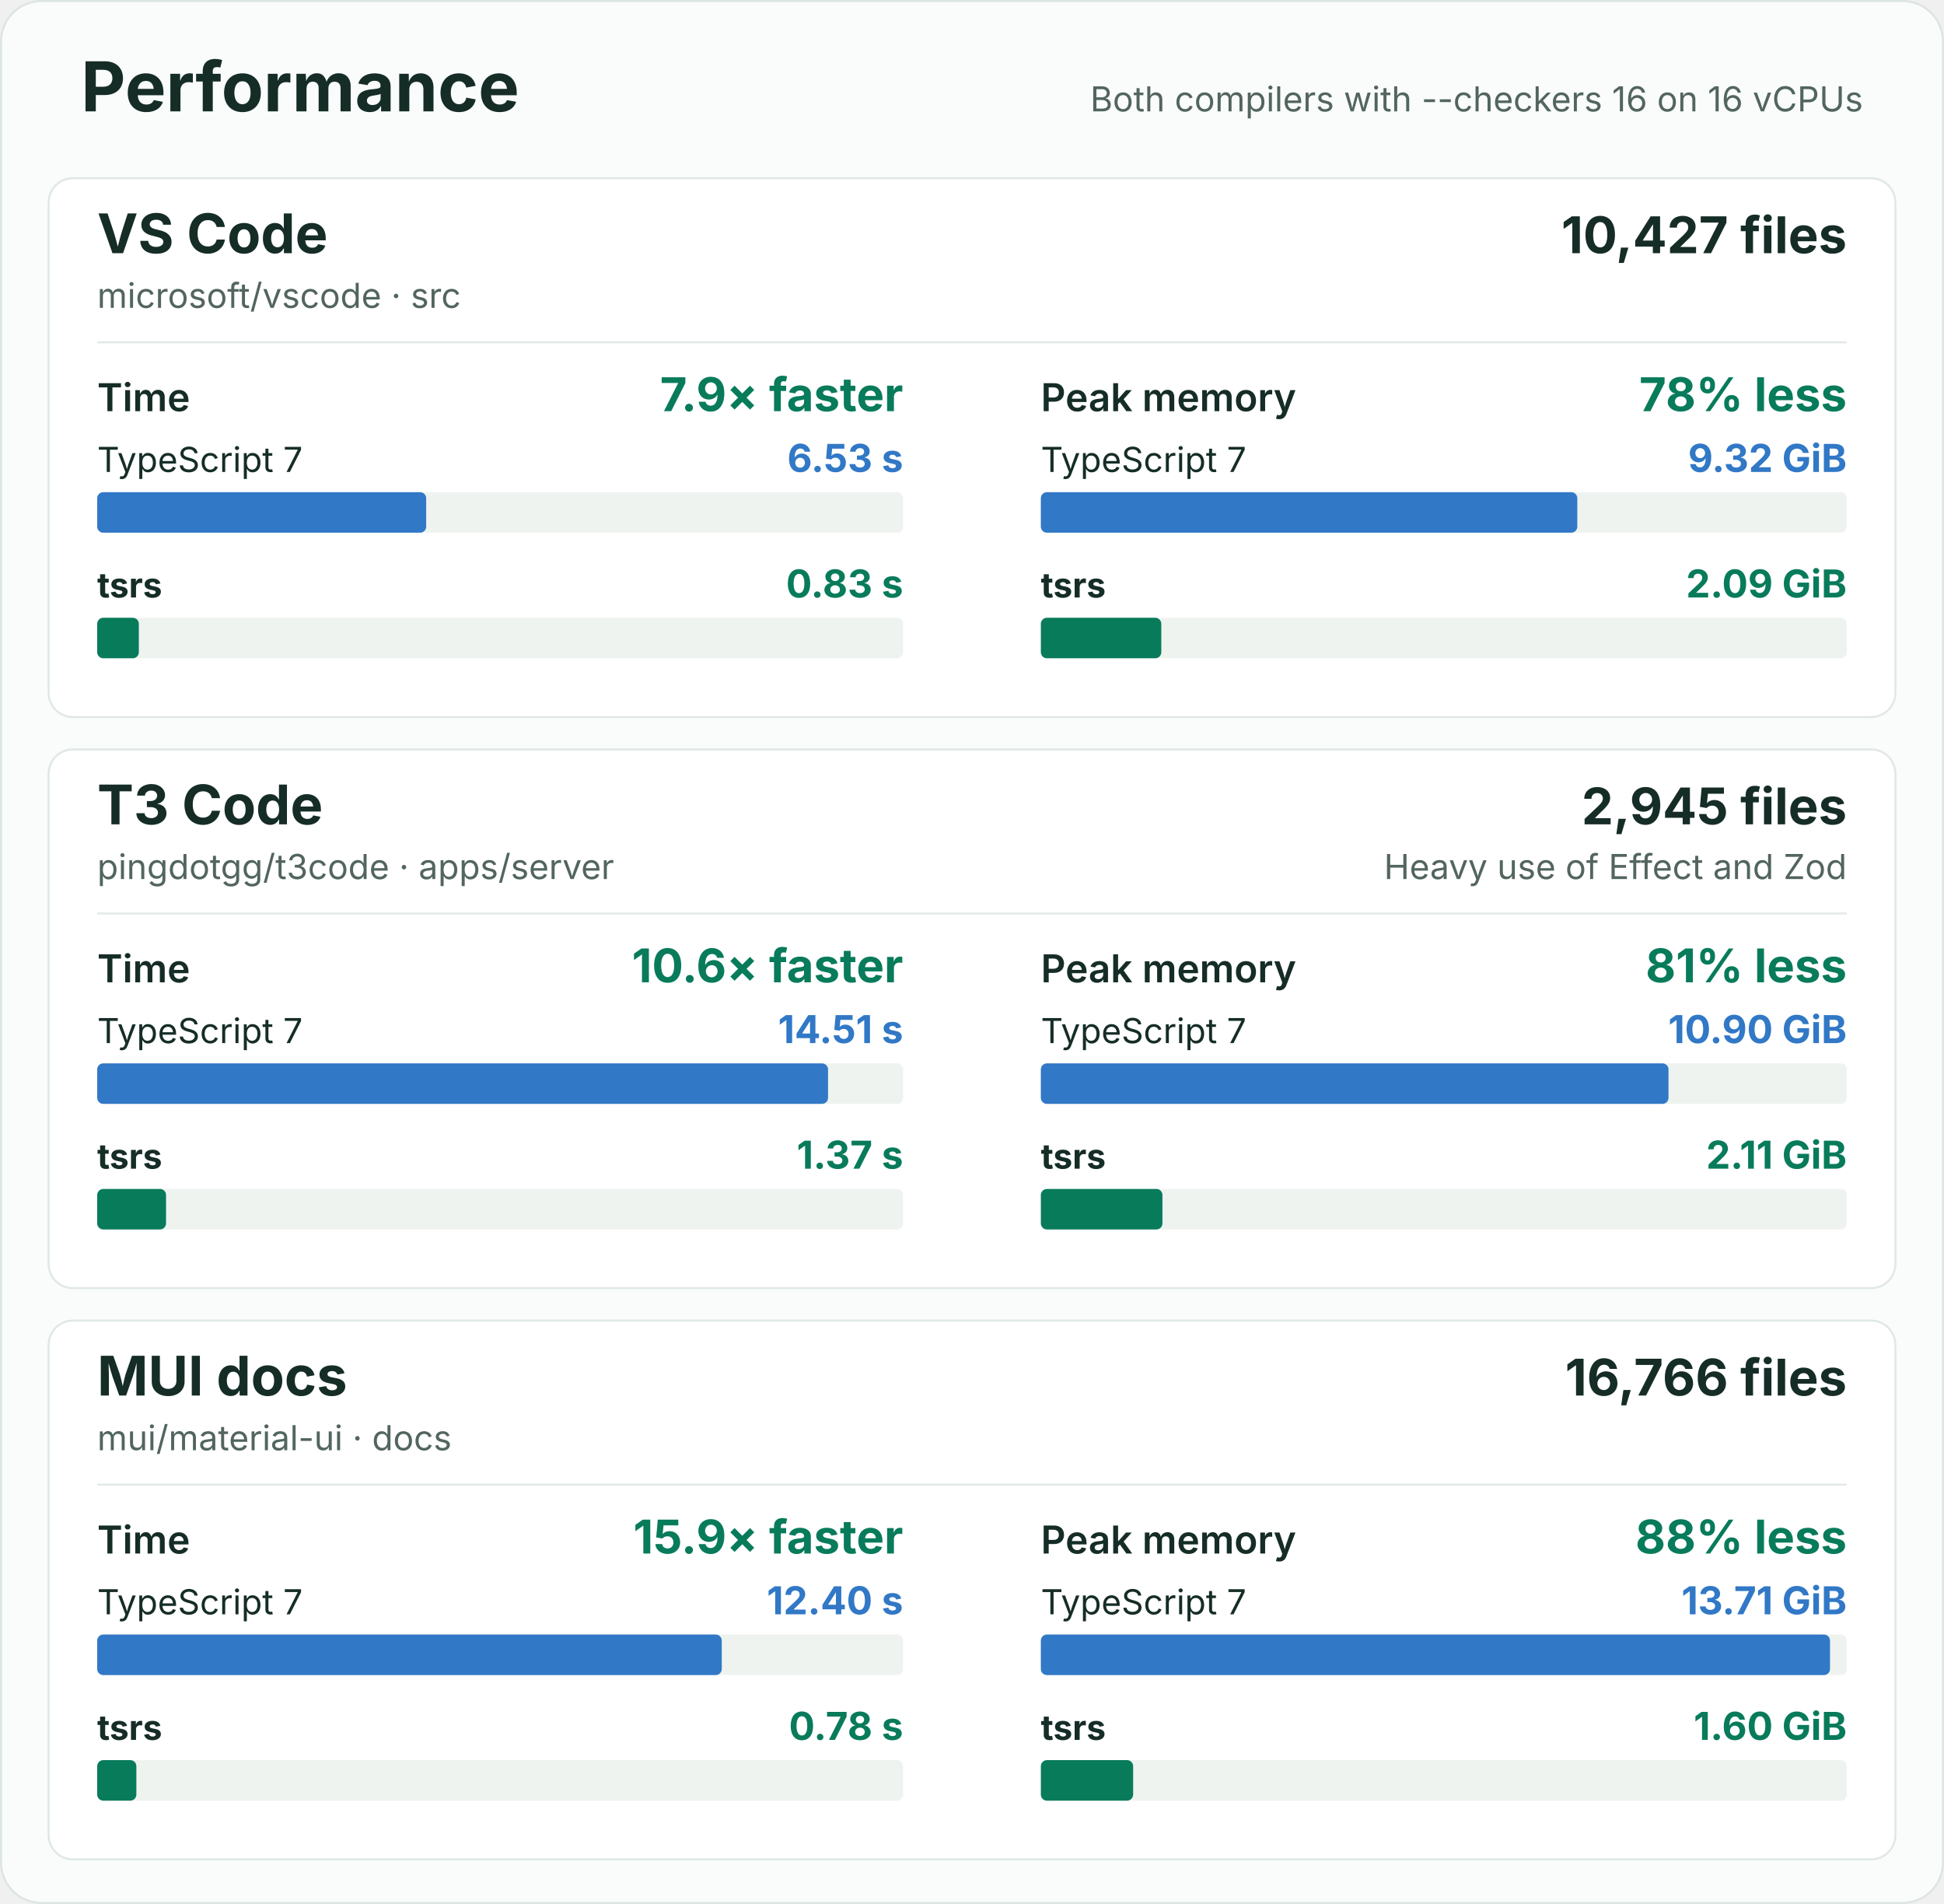
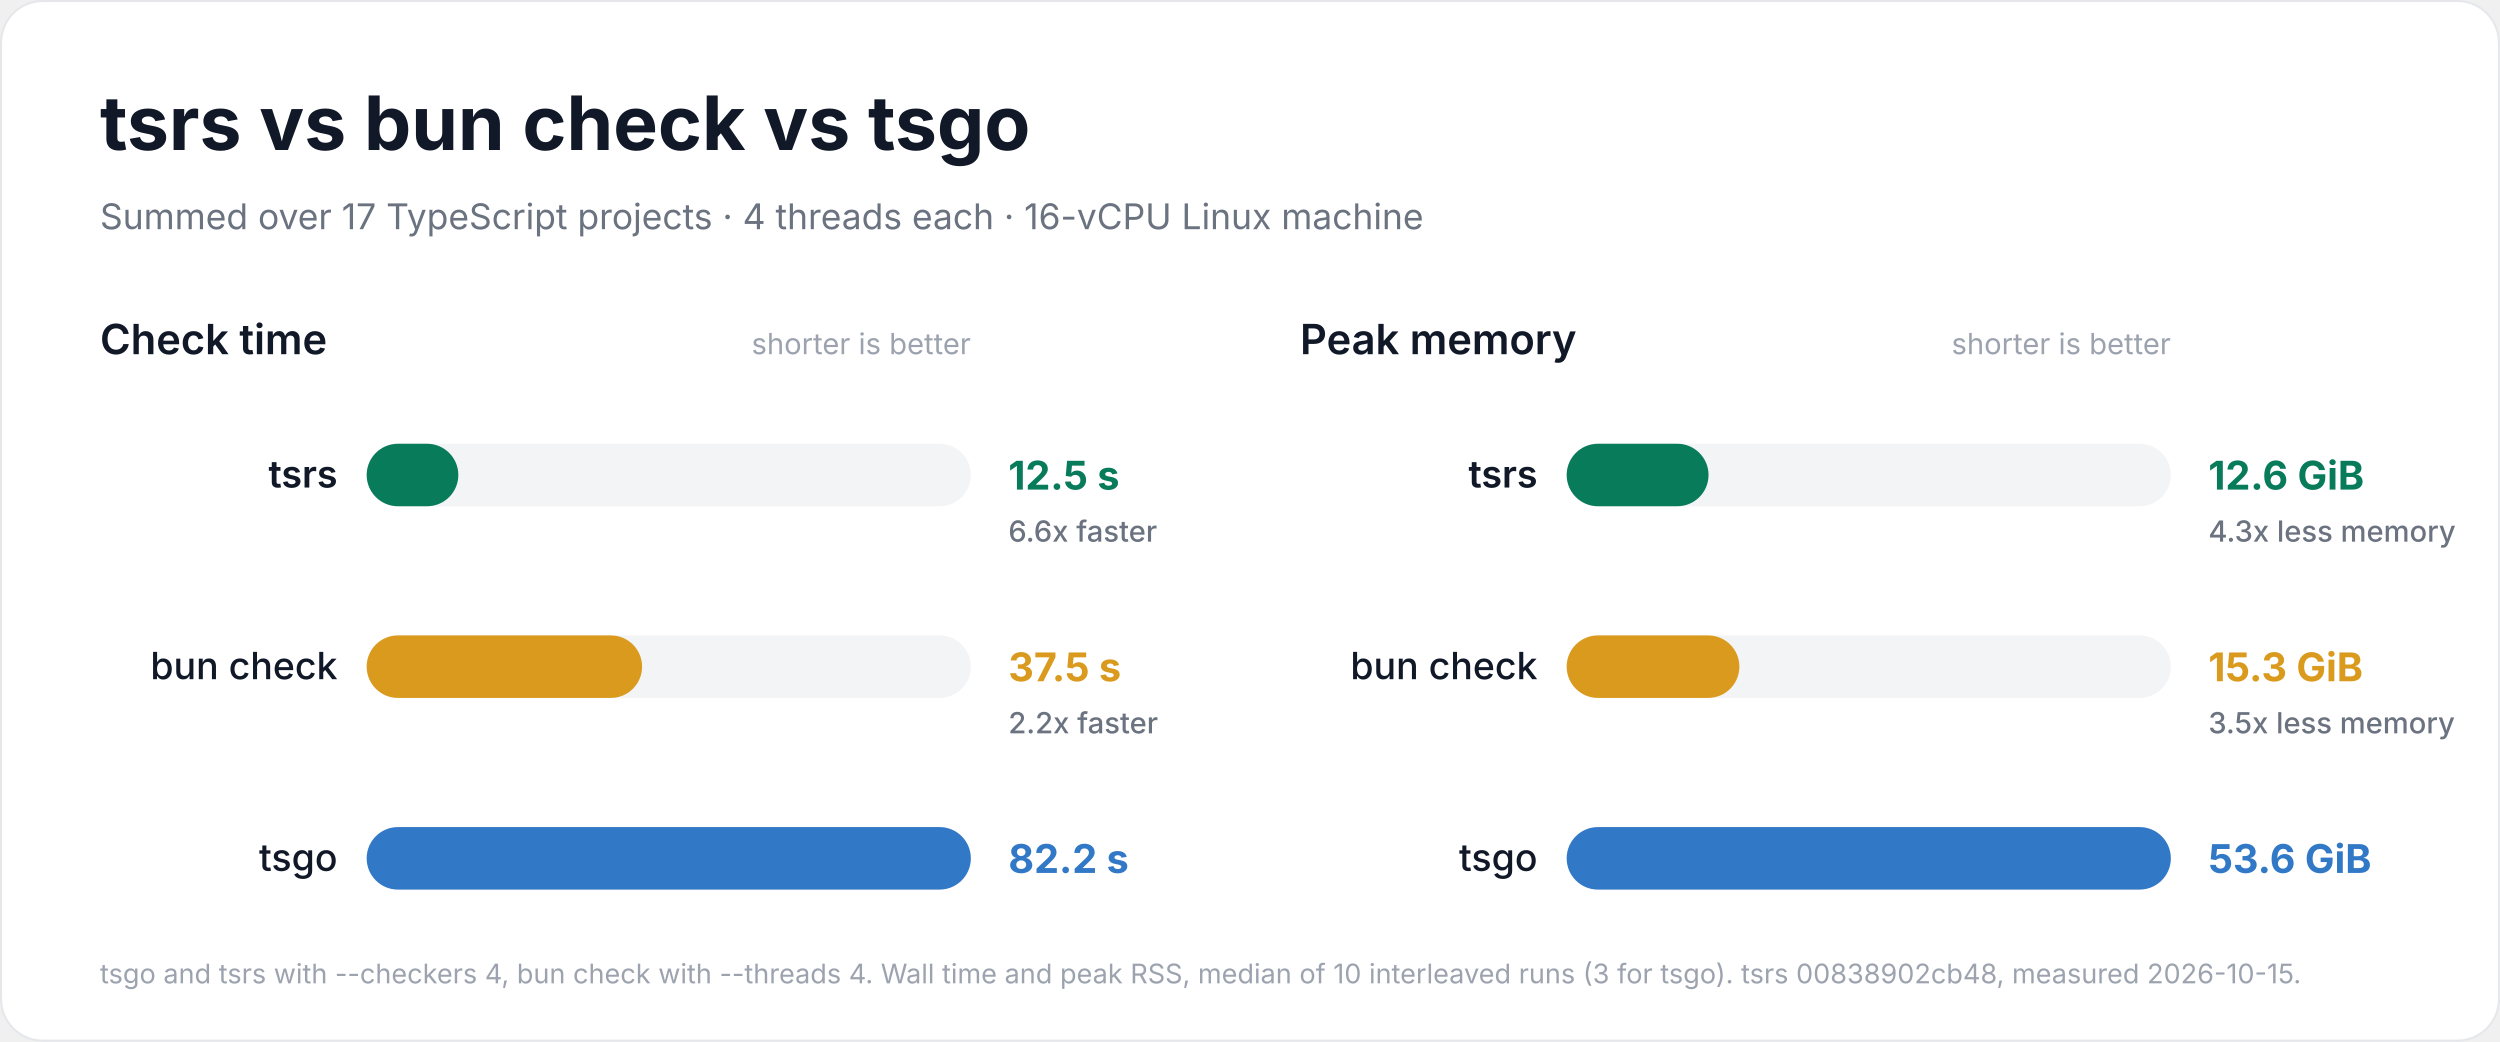
- <svg xmlns="http://www.w3.org/2000/svg" width="960" height="940" viewBox="0 0 960 940" role="img" aria-labelledby="title description">
-   <rect x="0.5" y="0.5" width="959" height="939" rx="20" fill="#fafcfb" stroke="#dce5e1" />
-   <g font-family="-apple-system, BlinkMacSystemFont, 'Segoe UI', sans-serif" fill="#162d27">
-     <text x="40" y="55" font-size="34" font-weight="700">Performance</text>
-     <text x="920" y="55" font-size="17" fill="#52655e" text-anchor="end">Both compilers with --checkers 16 on 16 vCPUs</text>
-     <g id="vscode">
-       <rect x="24" y="88" width="912" height="266" rx="12" fill="#ffffff" stroke="#e0e8e3" />
-       <text x="48" y="125" font-size="27" font-weight="700">VS Code</text>
-       <text x="48" y="152" font-size="17" fill="#52655e">microsoft/vscode · src</text>
-       <text x="912" y="125" font-size="25" font-weight="700" text-anchor="end">10,427 files</text>
-       <line x1="48" y1="169" x2="912" y2="169" stroke="#e3eae6" />
-       <g data-metric="wall_s">
-         <text x="48" y="203" font-size="19" font-weight="600">Time</text>
-         <text x="446" y="203" font-size="23" font-weight="700" fill="#087b5b" text-anchor="end">7.9× faster</text>
-         <text x="48" y="233" font-size="17" font-weight="400">TypeScript 7</text>
-         <text x="446" y="233" font-size="19" font-weight="700" fill="#3178c6" text-anchor="end">6.53 s</text>
-         <rect x="48" y="243" width="398" height="20" rx="3" fill="#eef3f0" />
-         <rect data-compiler="tsgo" x="48" y="243" width="162.459" height="20" rx="3" fill="#3178c6" />
-         <text x="48" y="295" font-size="17" font-weight="700">tsrs</text>
-         <text x="446" y="295" font-size="19" font-weight="700" fill="#087b5b" text-anchor="end">0.83 s</text>
-         <rect x="48" y="305" width="398" height="20" rx="3" fill="#eef3f0" />
-         <rect data-compiler="tsrs" x="48" y="305" width="20.559" height="20" rx="3" fill="#087b5b" />
+ <svg xmlns="http://www.w3.org/2000/svg" width="1200" height="500" viewBox="0 0 1200 500" role="img" aria-labelledby="title description">
+   <rect x="0.5" y="0.5" width="1199" height="499" rx="20" fill="#ffffff" stroke="#e5e7eb" />
+   <g font-family="Inter, -apple-system, BlinkMacSystemFont, 'Segoe UI', Helvetica, Arial, sans-serif" fill="#111827">
+     <text x="48" y="72" font-size="36" font-weight="700">tsrs vs bun check vs tsgo</text>
+     <text x="48" y="110" font-size="17" font-weight="400" fill="#6b7280">Summed over 17 TypeScript projects · 4 threads each · 16-vCPU Linux machine</text>
+     <g data-metric="wall_s">
+       <text x="48" y="170" font-size="20" font-weight="600">Check time</text>
+       <text x="466" y="170" font-size="14" font-weight="400" fill="#9ca3af" text-anchor="end">shorter is better</text>
+       <g data-compiler="tsrs" data-total="12.475">
+         <rect x="176" y="213.0" width="290" height="30" rx="15.0" fill="#f3f4f6" />
+         <rect x="176" y="213.0" width="44.0" height="30" rx="15.0" fill="#087b5b" />
+         <text x="162" y="234" font-size="18" font-weight="600" text-anchor="end">tsrs</text>
+         <text x="484" y="235" font-size="19" font-weight="700" fill="#087b5b">12.5 s</text>
+         <text x="484" y="260" font-size="14" font-weight="500" fill="#6b7280">6.6x faster</text>
      </g>
-       <g data-metric="peak_rss_bytes">
-         <text x="514" y="203" font-size="19" font-weight="600">Peak memory</text>
-         <text x="912" y="203" font-size="23" font-weight="700" fill="#087b5b" text-anchor="end">78% less</text>
-         <text x="514" y="233" font-size="17" font-weight="400">TypeScript 7</text>
-         <text x="912" y="233" font-size="19" font-weight="700" fill="#3178c6" text-anchor="end">9.32 GiB</text>
-         <rect x="514" y="243" width="398" height="20" rx="3" fill="#eef3f0" />
-         <rect data-compiler="tsgo" x="514" y="243" width="264.916" height="20" rx="3" fill="#3178c6" />
-         <text x="514" y="295" font-size="17" font-weight="700">tsrs</text>
-         <text x="912" y="295" font-size="19" font-weight="700" fill="#087b5b" text-anchor="end">2.09 GiB</text>
-         <rect x="514" y="305" width="398" height="20" rx="3" fill="#eef3f0" />
-         <rect data-compiler="tsrs" x="514" y="305" width="59.48" height="20" rx="3" fill="#087b5b" />
+       <g data-compiler="bun" data-total="37.4925">
+         <rect x="176" y="305.0" width="290" height="30" rx="15.0" fill="#f3f4f6" />
+         <rect x="176" y="305.0" width="132.2" height="30" rx="15.0" fill="#d99a1e" />
+         <text x="162" y="326" font-size="18" font-weight="500" text-anchor="end">bun check</text>
+         <text x="484" y="327" font-size="19" font-weight="700" fill="#d99a1e">37.5 s</text>
+         <text x="484" y="352" font-size="14" font-weight="500" fill="#6b7280">2.2x faster</text>
+       </g>
+       <g data-compiler="tsgo" data-total="82.218">
+         <rect x="176" y="397.0" width="290" height="30" rx="15.0" fill="#f3f4f6" />
+         <rect x="176" y="397.0" width="290.0" height="30" rx="15.0" fill="#3178c6" />
+         <text x="162" y="418" font-size="18" font-weight="500" text-anchor="end">tsgo</text>
+         <text x="484" y="419" font-size="19" font-weight="700" fill="#3178c6">82.2 s</text>
      </g>
    </g>
-     <g id="t3code-server">
-       <rect x="24" y="370" width="912" height="266" rx="12" fill="#ffffff" stroke="#e0e8e3" />
-       <text x="48" y="407" font-size="27" font-weight="700">T3 Code</text>
-       <text x="48" y="434" font-size="17" fill="#52655e">pingdotgg/t3code · apps/server</text>
-       <text x="912" y="407" font-size="25" font-weight="700" text-anchor="end">2,945 files</text>
-       <text x="912" y="434" font-size="17" fill="#52655e" text-anchor="end">Heavy use of Effect and Zod</text>
-       <line x1="48" y1="451" x2="912" y2="451" stroke="#e3eae6" />
-       <g data-metric="wall_s">
-         <text x="48" y="485" font-size="19" font-weight="600">Time</text>
-         <text x="446" y="485" font-size="23" font-weight="700" fill="#087b5b" text-anchor="end">10.6× faster</text>
-         <text x="48" y="515" font-size="17" font-weight="400">TypeScript 7</text>
-         <text x="446" y="515" font-size="19" font-weight="700" fill="#3178c6" text-anchor="end">14.51 s</text>
-         <rect x="48" y="525" width="398" height="20" rx="3" fill="#eef3f0" />
-         <rect data-compiler="tsgo" x="48" y="525" width="360.911" height="20" rx="3" fill="#3178c6" />
-         <text x="48" y="577" font-size="17" font-weight="700">tsrs</text>
-         <text x="446" y="577" font-size="19" font-weight="700" fill="#087b5b" text-anchor="end">1.37 s</text>
-         <rect x="48" y="587" width="398" height="20" rx="3" fill="#eef3f0" />
-         <rect data-compiler="tsrs" x="48" y="587" width="33.992" height="20" rx="3" fill="#087b5b" />
+     <g data-metric="peak_rss_bytes">
+       <text x="624" y="170" font-size="20" font-weight="600">Peak memory</text>
+       <text x="1042" y="170" font-size="14" font-weight="400" fill="#9ca3af" text-anchor="end">shorter is better</text>
+       <g data-compiler="tsrs" data-total="1.35102e+10">
+         <rect x="752" y="213.0" width="290" height="30" rx="15.0" fill="#f3f4f6" />
+         <rect x="752" y="213.0" width="68.1" height="30" rx="15.0" fill="#087b5b" />
+         <text x="738" y="234" font-size="18" font-weight="600" text-anchor="end">tsrs</text>
+         <text x="1060" y="235" font-size="19" font-weight="700" fill="#087b5b">12.6 GiB</text>
+         <text x="1060" y="260" font-size="14" font-weight="500" fill="#6b7280">4.3x less memory</text>
      </g>
-       <g data-metric="peak_rss_bytes">
-         <text x="514" y="485" font-size="19" font-weight="600">Peak memory</text>
-         <text x="912" y="485" font-size="23" font-weight="700" fill="#087b5b" text-anchor="end">81% less</text>
-         <text x="514" y="515" font-size="17" font-weight="400">TypeScript 7</text>
-         <text x="912" y="515" font-size="19" font-weight="700" fill="#3178c6" text-anchor="end">10.90 GiB</text>
-         <rect x="514" y="525" width="398" height="20" rx="3" fill="#eef3f0" />
-         <rect data-compiler="tsgo" x="514" y="525" width="309.954" height="20" rx="3" fill="#3178c6" />
-         <text x="514" y="577" font-size="17" font-weight="700">tsrs</text>
-         <text x="912" y="577" font-size="19" font-weight="700" fill="#087b5b" text-anchor="end">2.11 GiB</text>
-         <rect x="514" y="587" width="398" height="20" rx="3" fill="#eef3f0" />
-         <rect data-compiler="tsrs" x="514" y="587" width="60.048" height="20" rx="3" fill="#087b5b" />
+       <g data-compiler="bun" data-total="1.64491e+10">
+         <rect x="752" y="305.0" width="290" height="30" rx="15.0" fill="#f3f4f6" />
+         <rect x="752" y="305.0" width="82.9" height="30" rx="15.0" fill="#d99a1e" />
+         <text x="738" y="326" font-size="18" font-weight="500" text-anchor="end">bun check</text>
+         <text x="1060" y="327" font-size="19" font-weight="700" fill="#d99a1e">15.3 GiB</text>
+         <text x="1060" y="352" font-size="14" font-weight="500" fill="#6b7280">3.5x less memory</text>
+       </g>
+       <g data-compiler="tsgo" data-total="5.75386e+10">
+         <rect x="752" y="397.0" width="290" height="30" rx="15.0" fill="#f3f4f6" />
+         <rect x="752" y="397.0" width="290.0" height="30" rx="15.0" fill="#3178c6" />
+         <text x="738" y="418" font-size="18" font-weight="500" text-anchor="end">tsgo</text>
+         <text x="1060" y="419" font-size="19" font-weight="700" fill="#3178c6">53.6 GiB</text>
      </g>
    </g>
-     <g id="mui-docs">
-       <rect x="24" y="652" width="912" height="266" rx="12" fill="#ffffff" stroke="#e0e8e3" />
-       <text x="48" y="689" font-size="27" font-weight="700">MUI docs</text>
-       <text x="48" y="716" font-size="17" fill="#52655e">mui/material-ui · docs</text>
-       <text x="912" y="689" font-size="25" font-weight="700" text-anchor="end">16,766 files</text>
-       <line x1="48" y1="733" x2="912" y2="733" stroke="#e3eae6" />
-       <g data-metric="wall_s">
-         <text x="48" y="767" font-size="19" font-weight="600">Time</text>
-         <text x="446" y="767" font-size="23" font-weight="700" fill="#087b5b" text-anchor="end">15.9× faster</text>
-         <text x="48" y="797" font-size="17" font-weight="400">TypeScript 7</text>
-         <text x="446" y="797" font-size="19" font-weight="700" fill="#3178c6" text-anchor="end">12.40 s</text>
-         <rect x="48" y="807" width="398" height="20" rx="3" fill="#eef3f0" />
-         <rect data-compiler="tsgo" x="48" y="807" width="308.425" height="20" rx="3" fill="#3178c6" />
-         <text x="48" y="859" font-size="17" font-weight="700">tsrs</text>
-         <text x="446" y="859" font-size="19" font-weight="700" fill="#087b5b" text-anchor="end">0.78 s</text>
-         <rect x="48" y="869" width="398" height="20" rx="3" fill="#eef3f0" />
-         <rect data-compiler="tsrs" x="48" y="869" width="19.34" height="20" rx="3" fill="#087b5b" />
-       </g>
-       <g data-metric="peak_rss_bytes">
-         <text x="514" y="767" font-size="19" font-weight="600">Peak memory</text>
-         <text x="912" y="767" font-size="23" font-weight="700" fill="#087b5b" text-anchor="end">88% less</text>
-         <text x="514" y="797" font-size="17" font-weight="400">TypeScript 7</text>
-         <text x="912" y="797" font-size="19" font-weight="700" fill="#3178c6" text-anchor="end">13.71 GiB</text>
-         <rect x="514" y="807" width="398" height="20" rx="3" fill="#eef3f0" />
-         <rect data-compiler="tsgo" x="514" y="807" width="389.709" height="20" rx="3" fill="#3178c6" />
-         <text x="514" y="859" font-size="17" font-weight="700">tsrs</text>
-         <text x="912" y="859" font-size="19" font-weight="700" fill="#087b5b" text-anchor="end">1.60 GiB</text>
-         <rect x="514" y="869" width="398" height="20" rx="3" fill="#eef3f0" />
-         <rect data-compiler="tsrs" x="514" y="869" width="45.573" height="20" rx="3" fill="#087b5b" />
-       </g>
-     </g>
+     <text x="48" y="472" font-size="13" font-weight="400" fill="#9ca3af">tsgo and tsrs with --checkers 4, bun check with --threads 4. Wall time and peak RSS, median of 10 interleaved runs (3 for tsgo). tsrs 00838902cb48, measured 2026-10-15.</text>
  </g>
</svg>
